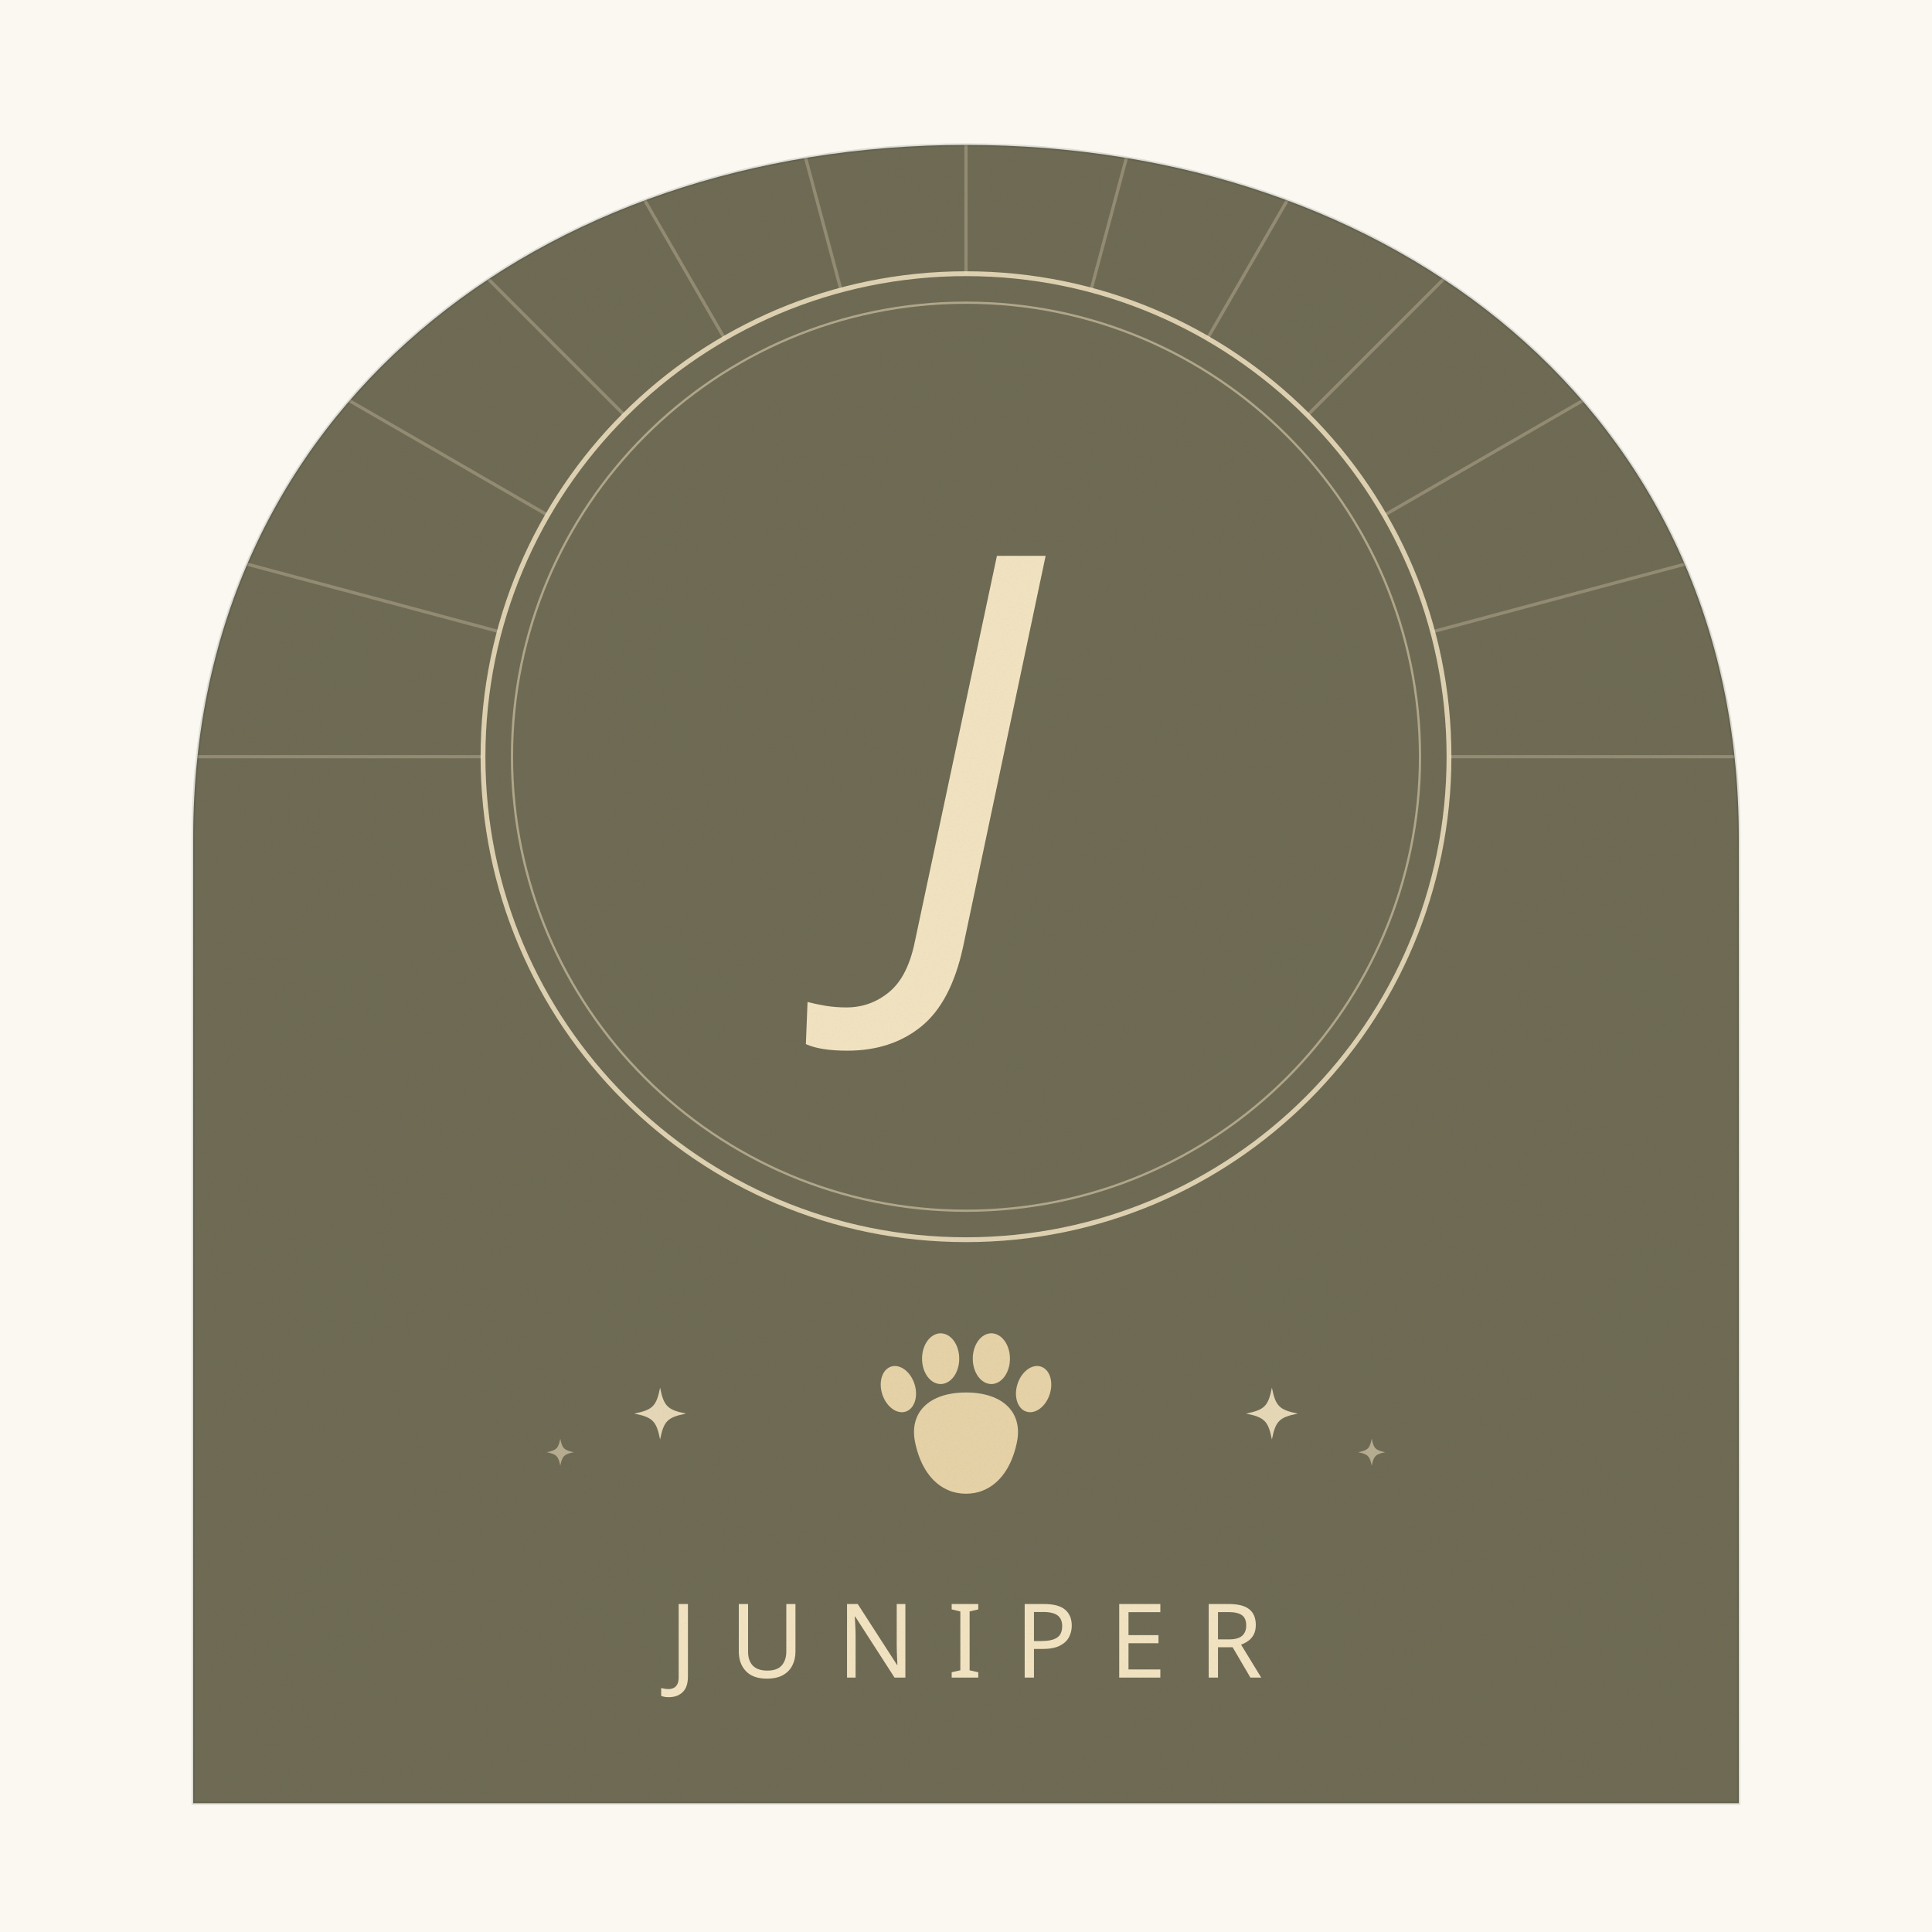
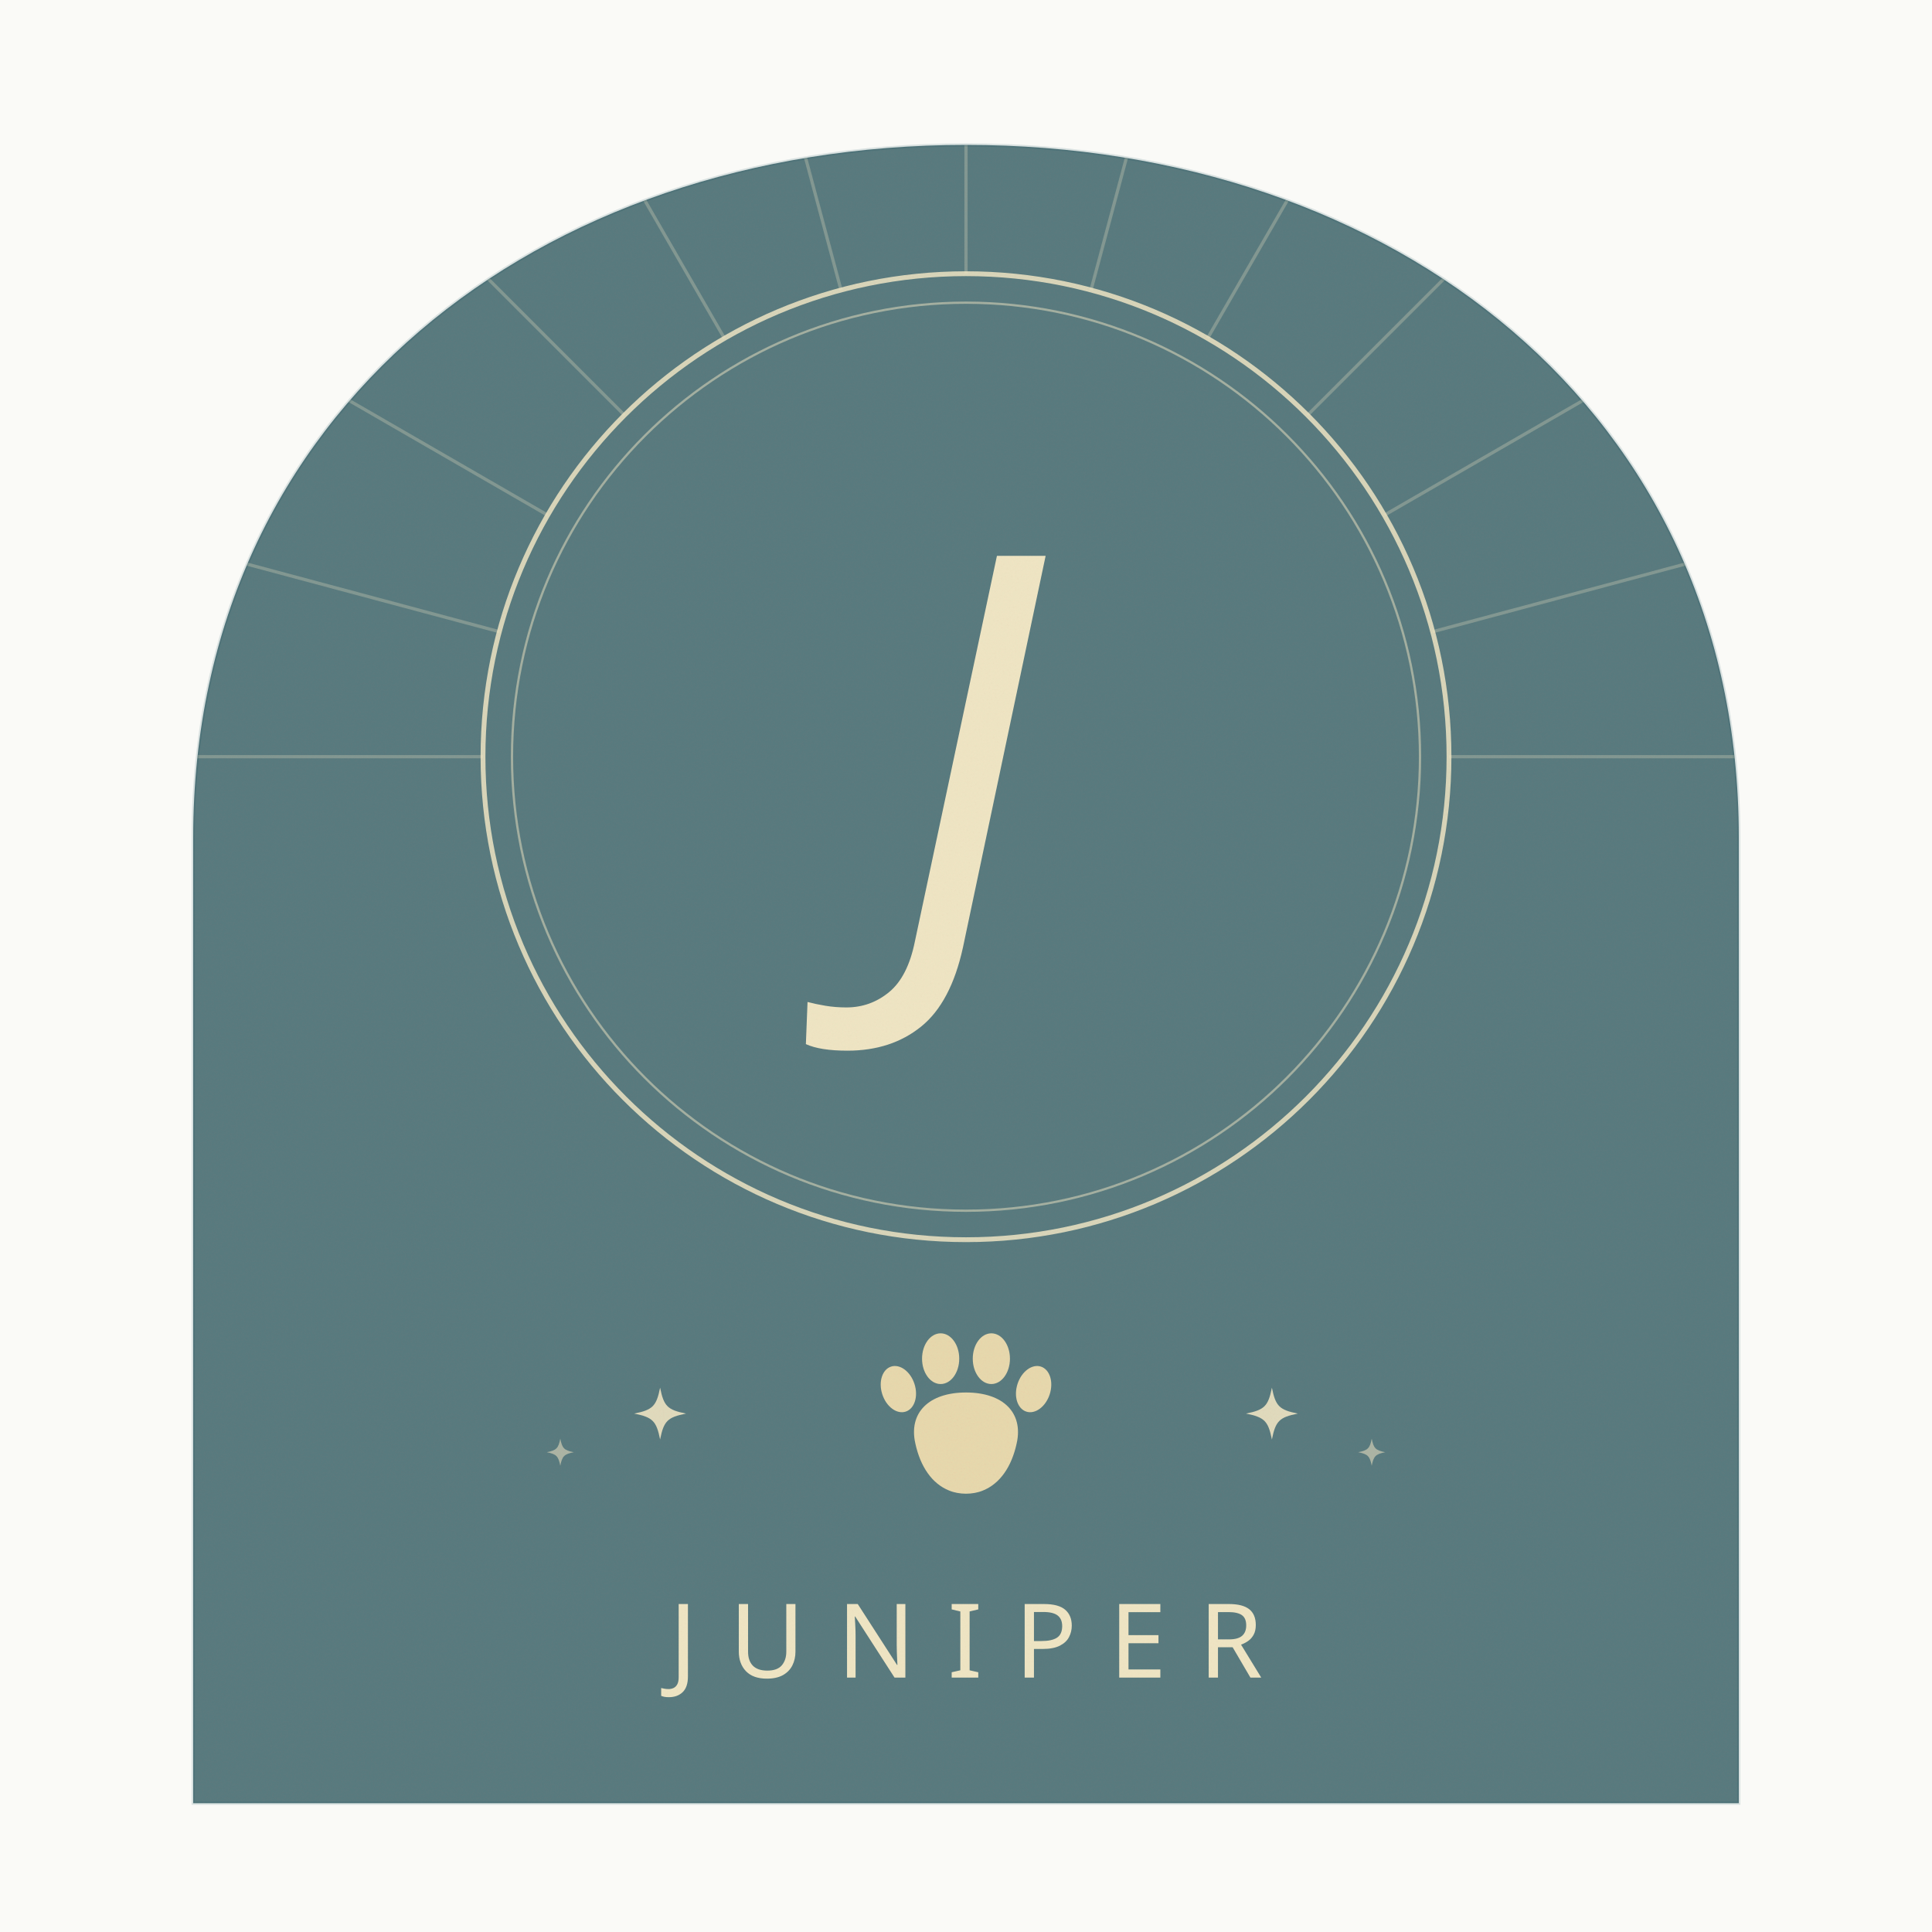
<svg xmlns="http://www.w3.org/2000/svg" viewBox="0 0 1200 1200">
-   <rect width="1200" height="1200" fill="#FBF8F1" />
+   <rect width="1200" height="1200" fill="#FAFAF7" />
  <clipPath id="arch">
    <path d="M120 1120 L120 520 C120 255, 335 90, 600 90 C865 90, 1080 255, 1080 520 L1080 1120 Z" />
  </clipPath>
  <g clip-path="url(#arch)">
-     <rect width="1200" height="1200" fill="#6E6A54" />
-     <g stroke="#F3E4C2" stroke-width="2" opacity="0.28">
+     <rect width="1200" height="1200" fill="#5A7A7E" />
+     <g stroke="#F2E6C4" stroke-width="2" opacity="0.28">
      <path d="M600 470 L -120.0 470.0" />
      <path d="M600 470 L -95.5 283.7" />
      <path d="M600 470 L -23.5 110.0" />
      <path d="M600 470 L 90.9 -39.1" />
      <path d="M600 470 L 240.0 -153.5" />
      <path d="M600 470 L 413.7 -225.5" />
      <path d="M600 470 L 600.0 -250.0" />
      <path d="M600 470 L 786.3 -225.5" />
      <path d="M600 470 L 960.0 -153.5" />
      <path d="M600 470 L 1109.1 -39.1" />
      <path d="M600 470 L 1223.5 110.0" />
      <path d="M600 470 L 1295.5 283.7" />
      <path d="M600 470 L 1320.0 470.0" />
    </g>
-     <circle cx="600" cy="470" r="300" fill="#6E6A54" />
-     <circle cx="600" cy="470" r="300" fill="none" stroke="#F3E4C2" stroke-width="3" opacity="0.85" />
-     <circle cx="600" cy="470" r="282" fill="none" stroke="#F3E4C2" stroke-width="1.4" opacity="0.5" />
-     <text x="600" y="588" text-anchor="middle" font-family="Fraunces" font-style="italic" font-size="340" fill="#F3E4C2">J</text>
-     <g transform="translate(410,878) scale(1.15)" fill="#F3E4C2" opacity="0.9">
+     <circle cx="600" cy="470" r="300" fill="#5A7A7E" />
+     <circle cx="600" cy="470" r="300" fill="none" stroke="#F2E6C4" stroke-width="3" opacity="0.85" />
+     <circle cx="600" cy="470" r="282" fill="none" stroke="#F2E6C4" stroke-width="1.4" opacity="0.5" />
+     <text x="600" y="588" text-anchor="middle" font-family="Fraunces" font-style="italic" font-size="340" fill="#F2E6C4">J</text>
+     <g transform="translate(410,878) scale(1.15)" fill="#F2E6C4" opacity="0.9">
      <path d="M 0 -14 C 2 -4, 4 -2, 14 0 C 4 2, 2 4, 0 14 C -2 4, -4 2, -14 0 C -4 -2, -2 -4, 0 -14 Z" />
    </g>
-     <g transform="translate(790,878) scale(1.15)" fill="#F3E4C2" opacity="0.9">
+     <g transform="translate(790,878) scale(1.15)" fill="#F2E6C4" opacity="0.9">
      <path d="M 0 -14 C 2 -4, 4 -2, 14 0 C 4 2, 2 4, 0 14 C -2 4, -4 2, -14 0 C -4 -2, -2 -4, 0 -14 Z" />
    </g>
-     <g transform="translate(348,902) scale(0.6)" fill="#F3E4C2" opacity="0.55">
+     <g transform="translate(348,902) scale(0.6)" fill="#F2E6C4" opacity="0.55">
      <path d="M 0 -14 C 2 -4, 4 -2, 14 0 C 4 2, 2 4, 0 14 C -2 4, -4 2, -14 0 C -4 -2, -2 -4, 0 -14 Z" />
    </g>
-     <g transform="translate(852,902) scale(0.6)" fill="#F3E4C2" opacity="0.55">
+     <g transform="translate(852,902) scale(0.6)" fill="#F2E6C4" opacity="0.55">
      <path d="M 0 -14 C 2 -4, 4 -2, 14 0 C 4 2, 2 4, 0 14 C -2 4, -4 2, -14 0 C -4 -2, -2 -4, 0 -14 Z" />
    </g>
-     <g transform="translate(600,888) scale(1.05)" fill="#E7D3A8">
+     <g transform="translate(600,888) scale(1.05)" fill="#EAD9AD">
      <path d="M -30 8 C -34 -10, -22 -22, 0 -22 C 22 -22, 34 -10, 30 8 C 27 22, 20 32, 10 36 C 4 38.5, -4 38.5, -10 36 C -20 32, -27 22, -30 8 Z" />
      <ellipse cx="-15" cy="-42" rx="11" ry="15" />
      <ellipse cx="15" cy="-42" rx="11" ry="15" />
      <ellipse cx="-40" cy="-24" rx="10" ry="14" transform="rotate(-18 -40 -24)" />
      <ellipse cx="40" cy="-24" rx="10" ry="14" transform="rotate(18 40 -24)" />
    </g>
-     <text x="600" y="1042" text-anchor="middle" font-family="Fraunces" font-size="64" letter-spacing="20" fill="#F3E4C2">JUNIPER</text>
+     <text x="600" y="1042" text-anchor="middle" font-family="Fraunces" font-size="64" letter-spacing="20" fill="#F2E6C4">JUNIPER</text>
    <filter id="grain14" x="0" y="0" width="100%" height="100%">
      <feTurbulence type="fractalNoise" baseFrequency="0.8" numOctaves="2" seed="14" stitchTiles="stitch" />
-       <feColorMatrix type="matrix" values="0 0 0 0 0.16  0 0 0 0 0.14  0 0 0 0 0.10  0 0 0 0.045 0" />
+       <feColorMatrix type="matrix" values="0 0 0 0 0.08  0 0 0 0 0.14  0 0 0 0 0.15  0 0 0 0.045 0" />
    </filter>
    <rect width="1200" height="1200" filter="url(#grain14)" />
  </g>
-   <path d="M120 1120 L120 520 C120 255, 335 90, 600 90 C865 90, 1080 255, 1080 520 L1080 1120 Z" fill="none" stroke="#29382E" stroke-opacity="0.14" stroke-width="2" />
+   <path d="M120 1120 L120 520 C120 255, 335 90, 600 90 C865 90, 1080 255, 1080 520 L1080 1120 Z" fill="none" stroke="#134E5A" stroke-opacity="0.14" stroke-width="2" />
</svg>
